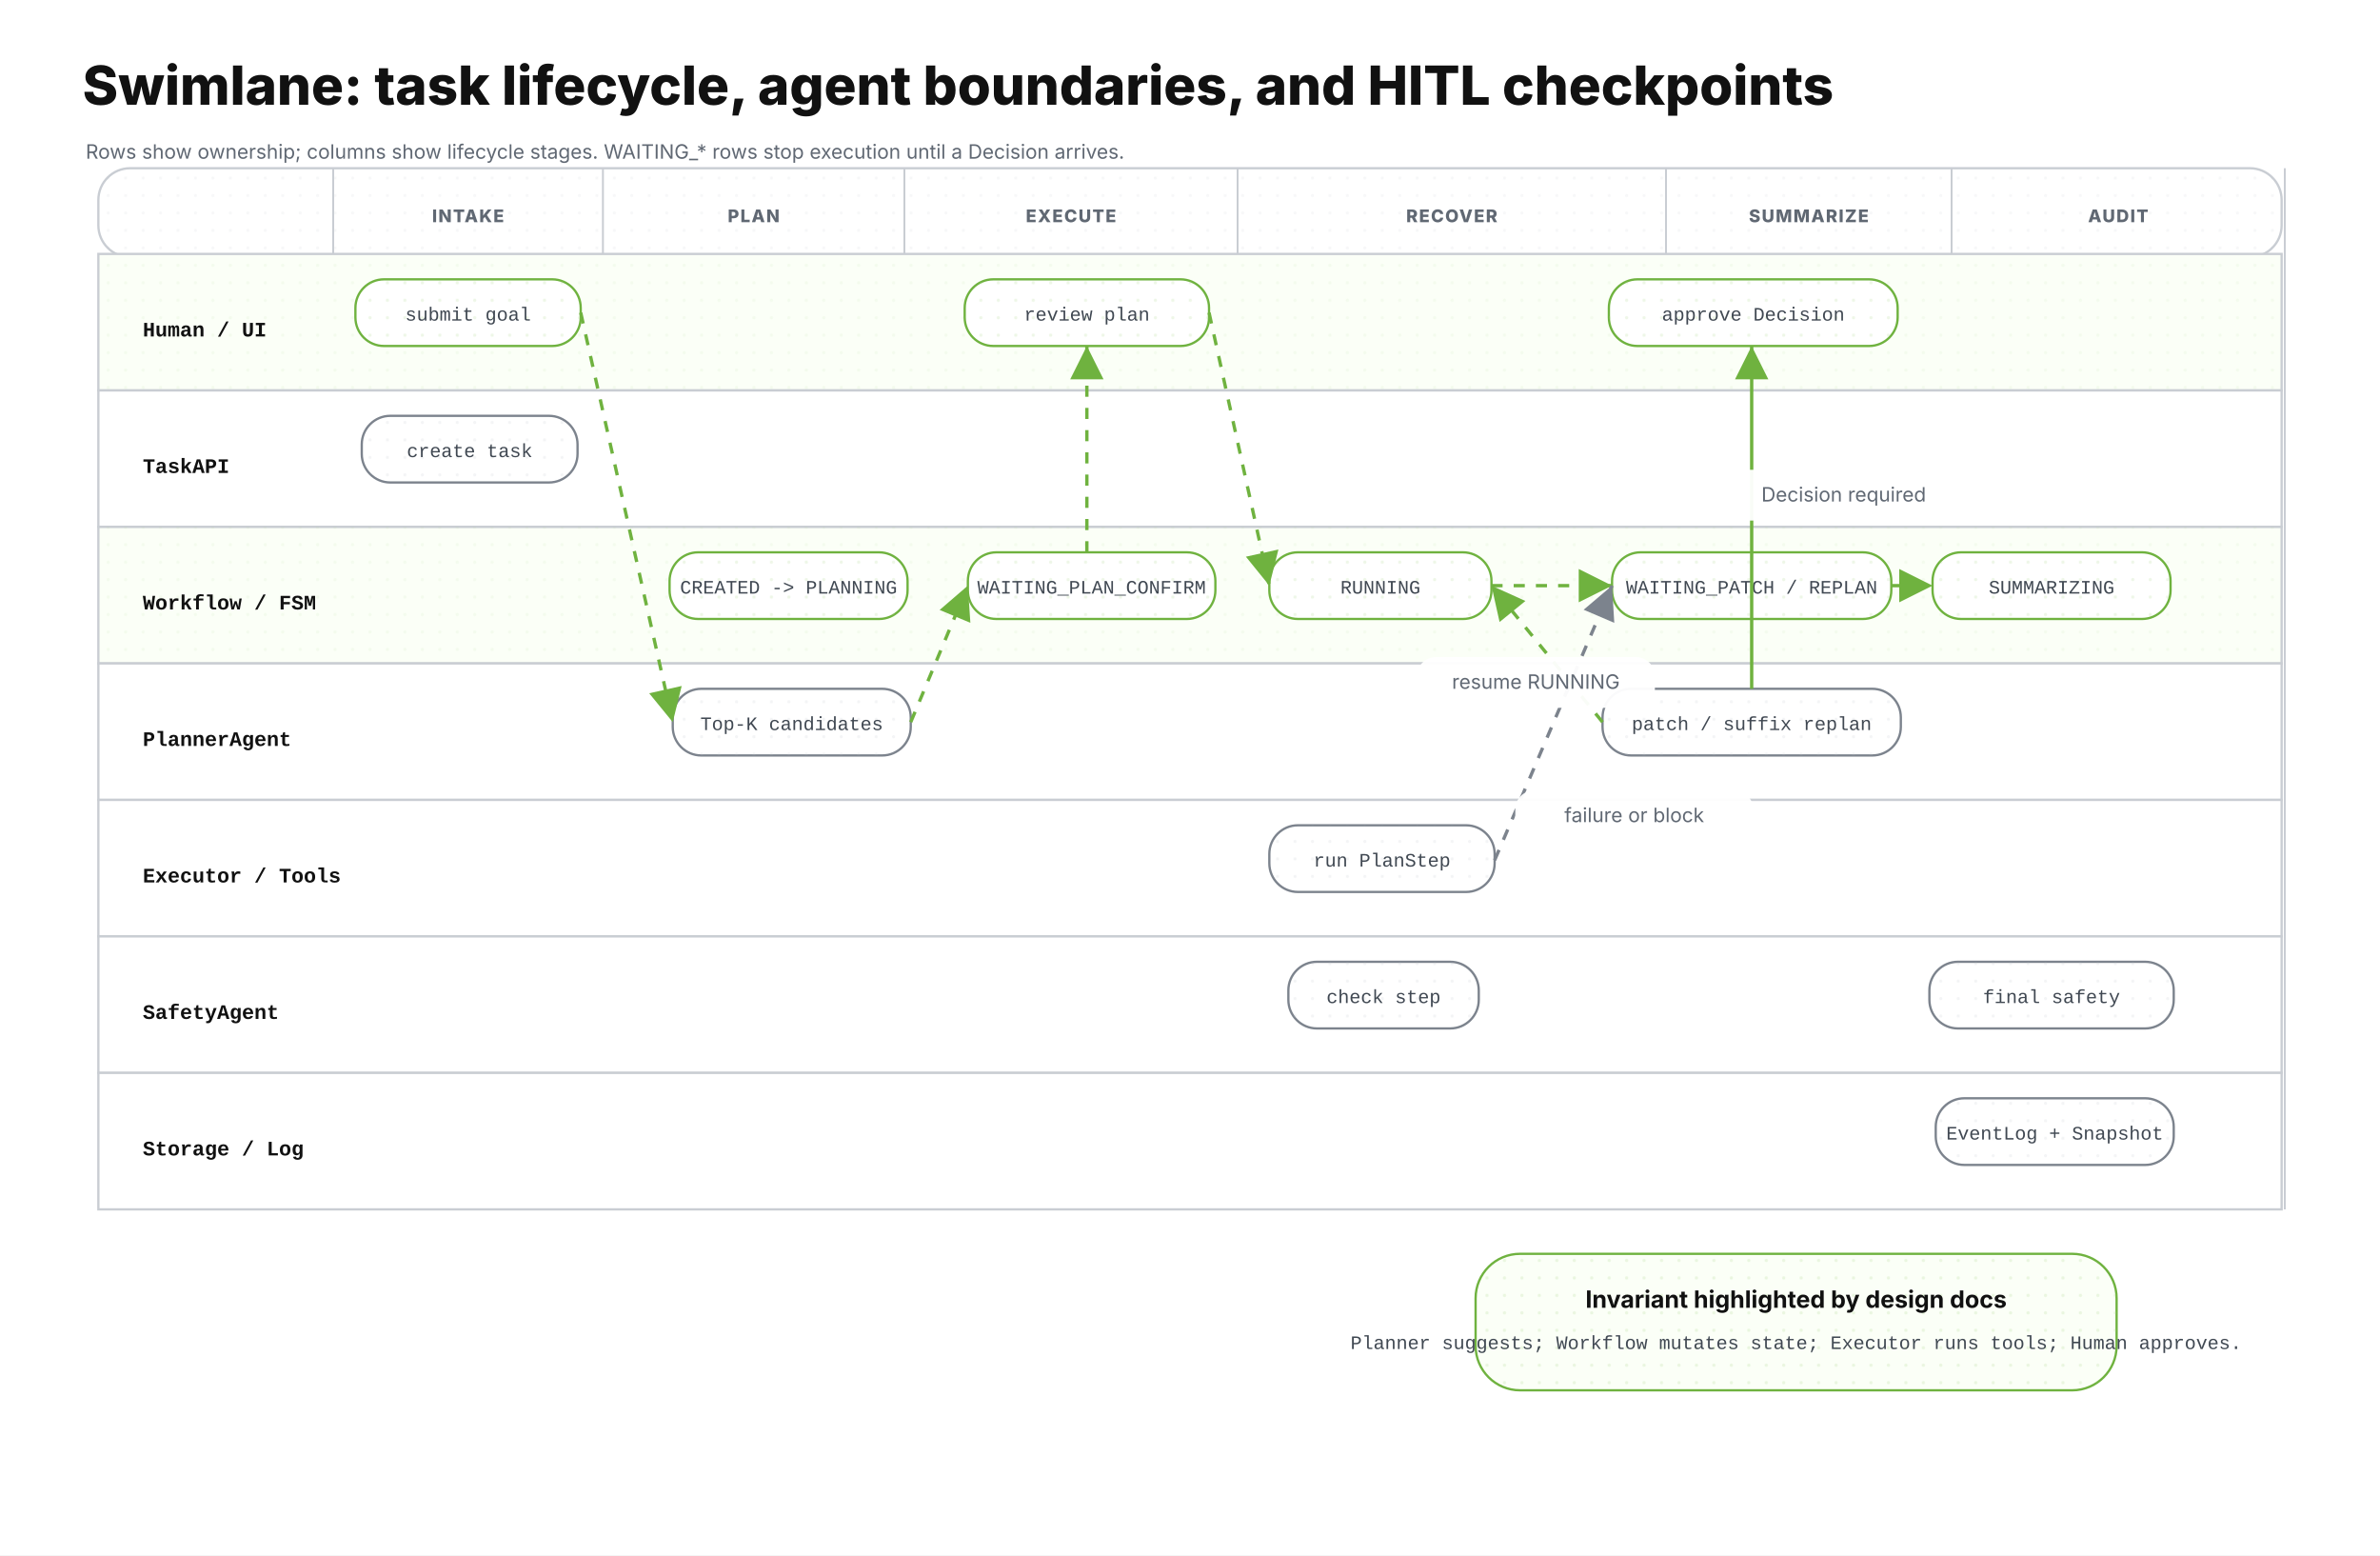
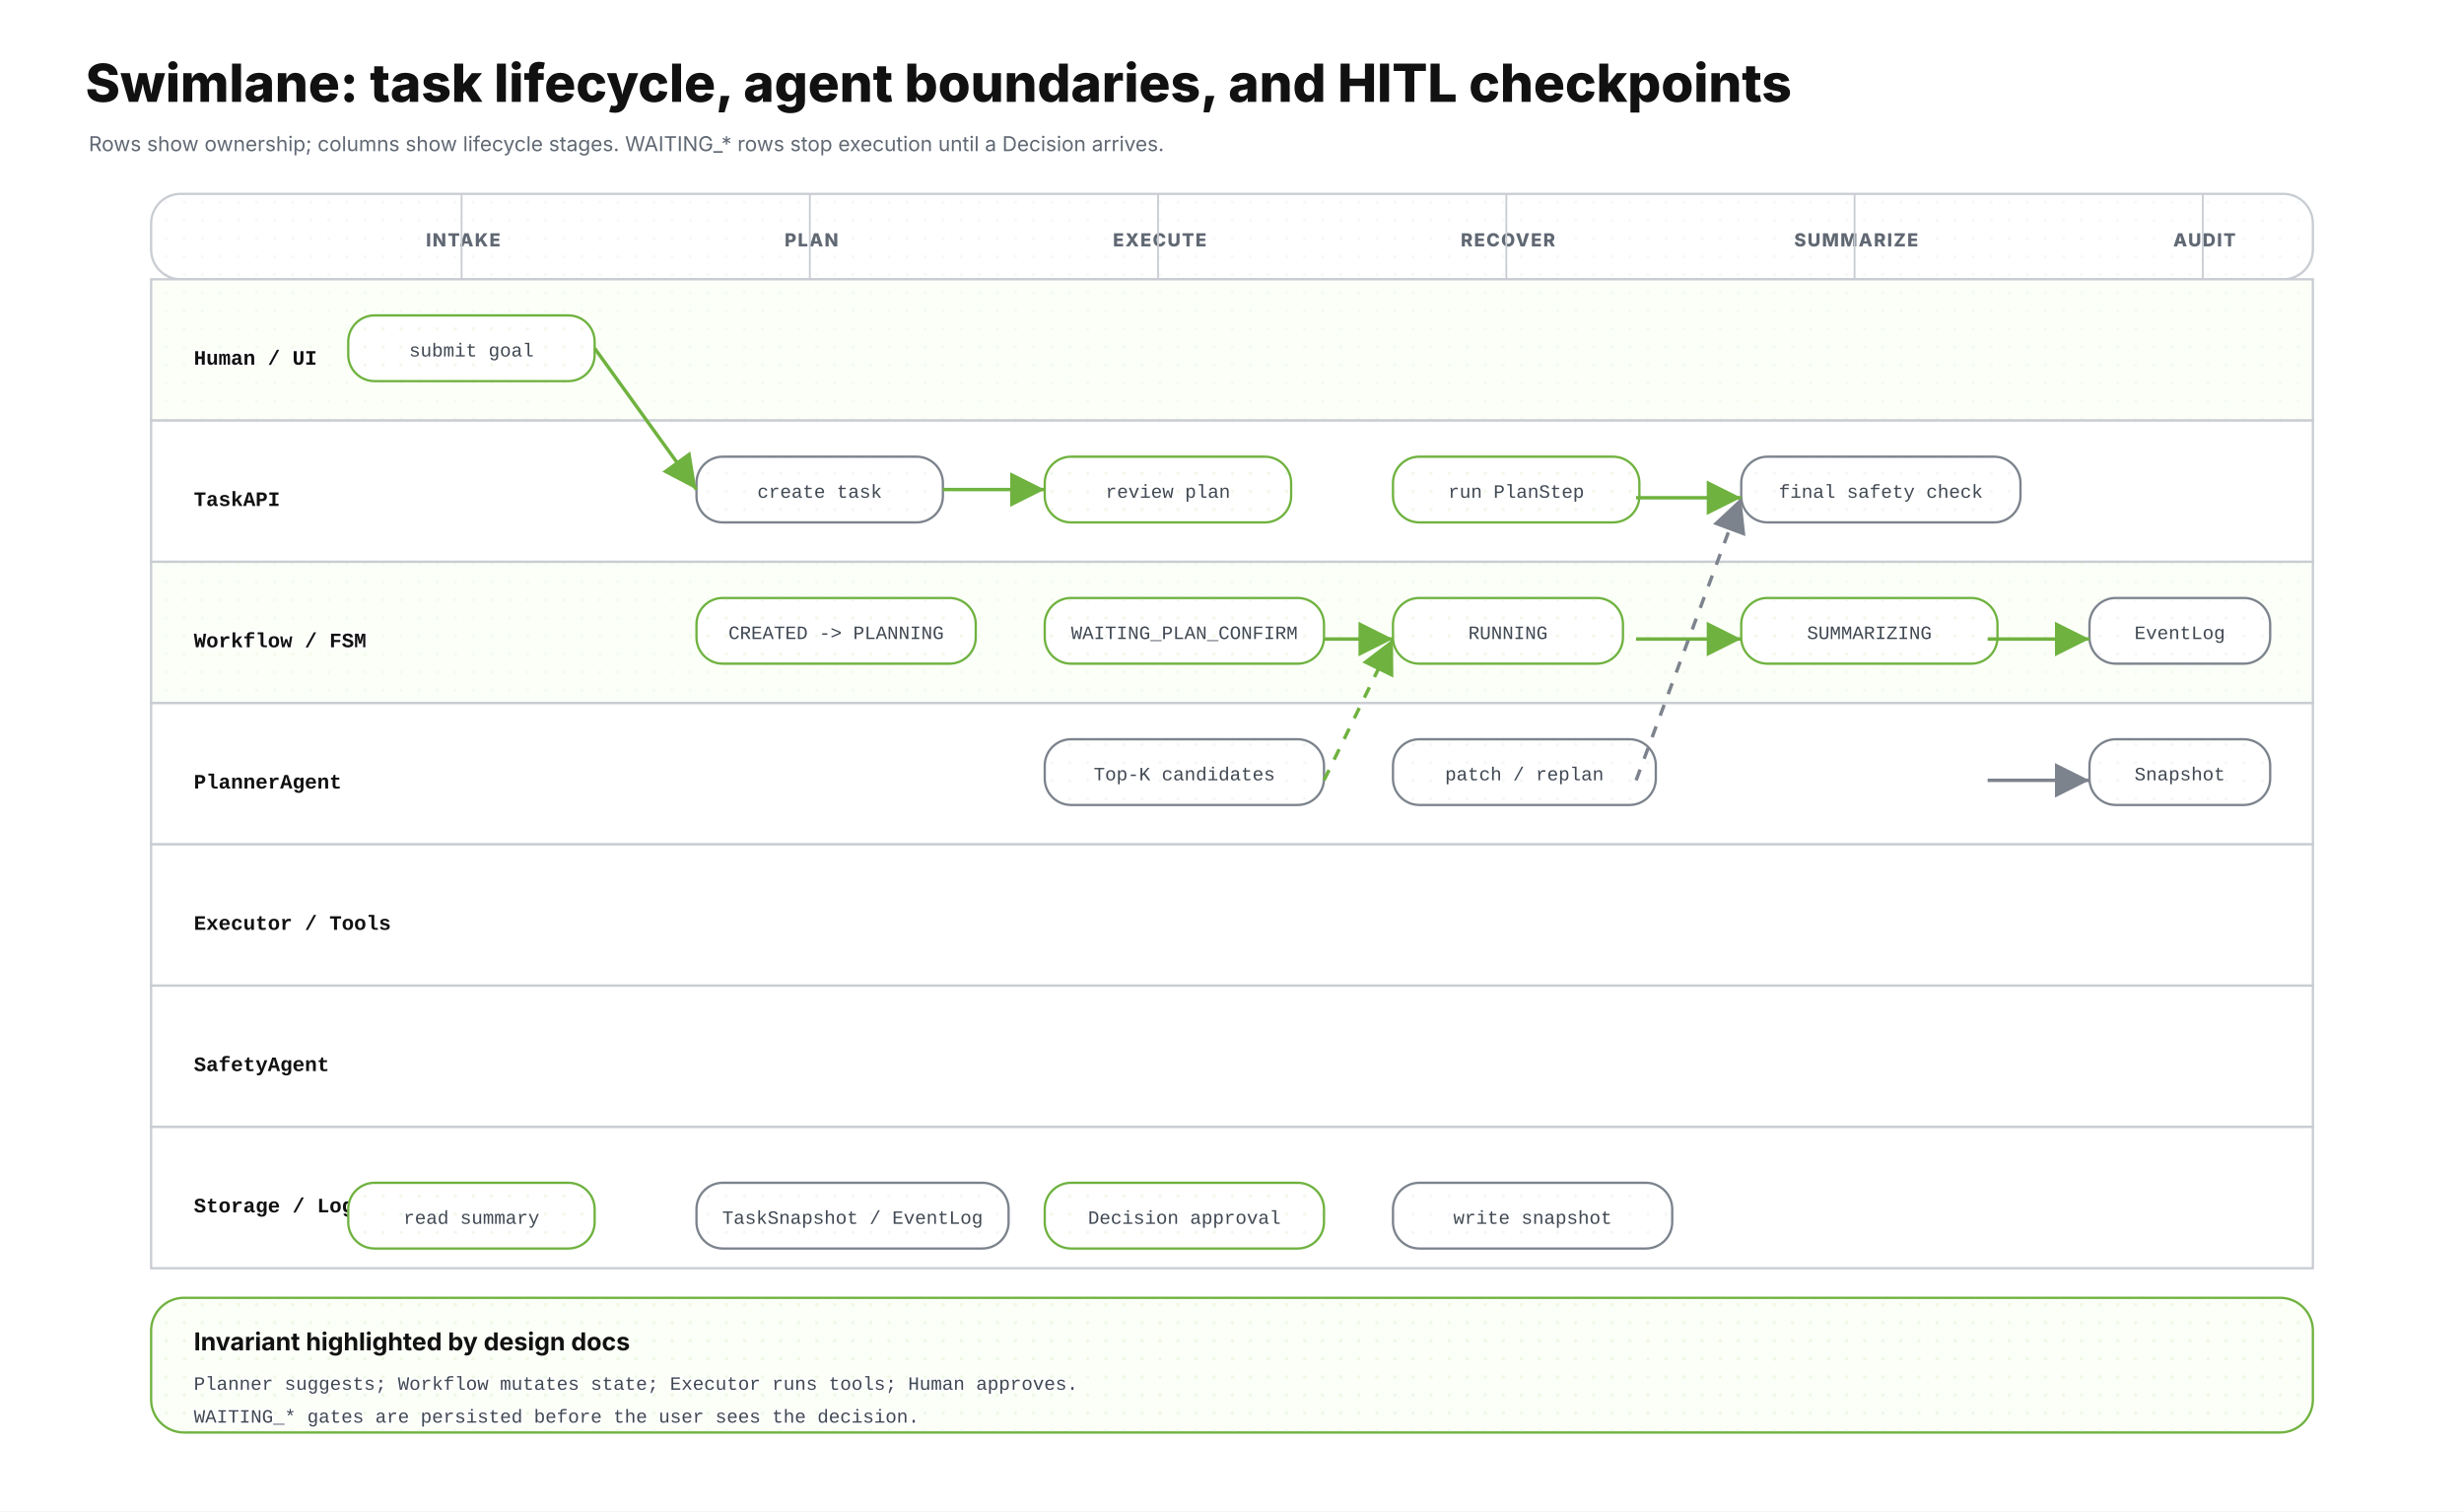
- <svg xmlns="http://www.w3.org/2000/svg" width="1500" height="980" viewBox="0 0 1500 980" role="img" aria-labelledby="title desc">
+ <svg xmlns="http://www.w3.org/2000/svg" width="1500" height="920" viewBox="0 0 1500 920" role="img" aria-labelledby="title desc">
  <defs>
    <pattern id="dots-green" width="11" height="11" patternUnits="userSpaceOnUse">
      <circle cx="2.2" cy="2.2" r="1.05" fill="#a7d486" opacity="0.72" />
    </pattern>
    <pattern id="dots-gray" width="11" height="11" patternUnits="userSpaceOnUse">
      <circle cx="2.2" cy="2.2" r="1.0" fill="#b9bec6" opacity="0.62" />
    </pattern>
    <pattern id="dots-blue" width="12" height="12" patternUnits="userSpaceOnUse">
      <circle cx="2.3" cy="2.3" r="1.0" fill="#8ab5e8" opacity="0.36" />
    </pattern>
    <marker id="arrow-green" markerWidth="12" markerHeight="10" refX="10" refY="5" orient="auto" markerUnits="strokeWidth">
      <path d="M0,0 L10,5 L0,10 z" fill="#6fb23f" />
    </marker>
    <marker id="arrow-gray" markerWidth="12" markerHeight="10" refX="10" refY="5" orient="auto" markerUnits="strokeWidth">
      <path d="M0,0 L10,5 L0,10 z" fill="#7c838d" />
    </marker>
    <style>
-       .h1 { font: 800 34px -apple-system, BlinkMacSystemFont, "Segoe UI", sans-serif; fill: #111111; }
-       .h2 { font: 800 19px -apple-system, BlinkMacSystemFont, "Segoe UI", sans-serif; fill: #111111; }
-       .h3 { font: 750 15px -apple-system, BlinkMacSystemFont, "Segoe UI", sans-serif; fill: #111111; }
-       .body { font: 14px -apple-system, BlinkMacSystemFont, "Segoe UI", sans-serif; fill: #252c35; }
-       .small { font: 12.5px -apple-system, BlinkMacSystemFont, "Segoe UI", sans-serif; fill: #606873; }
-       .mono { font: 14px "SFMono-Regular", Consolas, "Liberation Mono", monospace; fill: #111111; }
-       .mono-green { font: 15px "SFMono-Regular", Consolas, "Liberation Mono", monospace; fill: #275f13; }
-       .mono-small { font: 12px "SFMono-Regular", Consolas, "Liberation Mono", monospace; fill: #404852; }
-       .lane { font: 800 13px "SFMono-Regular", Consolas, "Liberation Mono", monospace; fill: #111111; }
-       .tag { font: 800 11px -apple-system, BlinkMacSystemFont, "Segoe UI", sans-serif; fill: #606873; letter-spacing: .8px; }
+       .h1 { font-family: -apple-system, BlinkMacSystemFont, "Segoe UI", sans-serif; font-size: 32px; font-weight: 800; fill: #111111; }
+       .h2 { font-family: -apple-system, BlinkMacSystemFont, "Segoe UI", sans-serif; font-size: 18px; font-weight: 800; fill: #111111; }
+       .h3 { font-family: -apple-system, BlinkMacSystemFont, "Segoe UI", sans-serif; font-size: 15px; font-weight: 750; fill: #111111; }
+       .body { font-family: -apple-system, BlinkMacSystemFont, "Segoe UI", sans-serif; font-size: 14px; fill: #252c35; }
+       .small { font-family: -apple-system, BlinkMacSystemFont, "Segoe UI", sans-serif; font-size: 12.5px; fill: #606873; }
+       .mono { font-family: "SFMono-Regular", Consolas, "Liberation Mono", monospace; font-size: 13px; fill: #111111; paint-order: stroke fill; stroke: #ffffff; stroke-width: 2.6px; stroke-linejoin: round; }
+       .mono-green { font-family: "SFMono-Regular", Consolas, "Liberation Mono", monospace; font-size: 12.5px; fill: #275f13; paint-order: stroke fill; stroke: #ffffff; stroke-width: 2.6px; stroke-linejoin: round; }
+       .mono-small { font-family: "SFMono-Regular", Consolas, "Liberation Mono", monospace; font-size: 11.5px; fill: #404852; paint-order: stroke fill; stroke: #ffffff; stroke-width: 2.2px; stroke-linejoin: round; }
+       .lane { font-family: "SFMono-Regular", Consolas, "Liberation Mono", monospace; font-size: 12.5px; font-weight: 800; fill: #111111; paint-order: stroke fill; stroke: #ffffff; stroke-width: 2.3px; stroke-linejoin: round; }
+       .tag { font-family: -apple-system, BlinkMacSystemFont, "Segoe UI", sans-serif; font-size: 11px; font-weight: 800; fill: #606873; letter-spacing: .8px; paint-order: stroke fill; stroke: #ffffff; stroke-width: 2px; stroke-linejoin: round; }
    </style>
  </defs>
-   <rect x="0" y="0" width="1500" height="980" fill="#ffffff" />
-   <text x="52" y="66" class="h1" text-anchor="start">Swimlane: task lifecycle, agent boundaries, and HITL checkpoints</text>
-   <text x="54" y="100" class="small" text-anchor="start">Rows show ownership; columns show lifecycle stages. WAITING_* rows stop execution until a Decision arrives.</text>
-   <rect x="62" y="106" width="1376" height="56" rx="20" fill="#ffffff" stroke="#c9cdd3" stroke-width="1.45" />
-   <rect x="62" y="106" width="1376" height="56" rx="20" fill="url(#dots-gray)" opacity="0.18" />
-   <text x="295" y="140" class="tag" text-anchor="middle">INTAKE</text>
-   <path d="M210,106 L210,762" stroke="#c9cdd3" stroke-width="1.2" />
-   <text x="475" y="140" class="tag" text-anchor="middle">PLAN</text>
-   <path d="M380,106 L380,762" stroke="#c9cdd3" stroke-width="1.2" />
-   <text x="675" y="140" class="tag" text-anchor="middle">EXECUTE</text>
-   <path d="M570,106 L570,762" stroke="#c9cdd3" stroke-width="1.2" />
-   <text x="915" y="140" class="tag" text-anchor="middle">RECOVER</text>
-   <path d="M780,106 L780,762" stroke="#c9cdd3" stroke-width="1.2" />
-   <text x="1140" y="140" class="tag" text-anchor="middle">SUMMARIZE</text>
-   <path d="M1050,106 L1050,762" stroke="#c9cdd3" stroke-width="1.2" />
-   <text x="1335" y="140" class="tag" text-anchor="middle">AUDIT</text>
-   <path d="M1230,106 L1230,762" stroke="#c9cdd3" stroke-width="1.2" />
-   <path d="M1440,106 L1440,762" stroke="#c9cdd3" stroke-width="1.2" />
-   <rect x="62" y="160" width="1376" height="86" rx="0" fill="#fbfff7" stroke="#c9cdd3" stroke-width="1.45" />
-   <rect x="62" y="160" width="1376" height="86" rx="0" fill="url(#dots-green)" opacity="0.12" />
-   <text x="90" y="212" class="lane" text-anchor="start">Human / UI</text>
-   <rect x="62" y="246" width="1376" height="86" rx="0" fill="#ffffff" stroke="#c9cdd3" stroke-width="1.45" />
-   <text x="90" y="298" class="lane" text-anchor="start">TaskAPI</text>
-   <rect x="62" y="332" width="1376" height="86" rx="0" fill="#fbfff7" stroke="#c9cdd3" stroke-width="1.45" />
-   <rect x="62" y="332" width="1376" height="86" rx="0" fill="url(#dots-green)" opacity="0.12" />
-   <text x="90" y="384" class="lane" text-anchor="start">Workflow / FSM</text>
-   <rect x="62" y="418" width="1376" height="86" rx="0" fill="#ffffff" stroke="#c9cdd3" stroke-width="1.45" />
-   <text x="90" y="470" class="lane" text-anchor="start">PlannerAgent</text>
-   <rect x="62" y="504" width="1376" height="86" rx="0" fill="#ffffff" stroke="#c9cdd3" stroke-width="1.45" />
-   <text x="90" y="556" class="lane" text-anchor="start">Executor / Tools</text>
-   <rect x="62" y="590" width="1376" height="86" rx="0" fill="#ffffff" stroke="#c9cdd3" stroke-width="1.45" />
-   <text x="90" y="642" class="lane" text-anchor="start">SafetyAgent</text>
-   <rect x="62" y="676" width="1376" height="86" rx="0" fill="#ffffff" stroke="#c9cdd3" stroke-width="1.45" />
-   <text x="90" y="728" class="lane" text-anchor="start">Storage / Log</text>
-   <rect x="224" y="176" width="142" height="42" rx="18" fill="#ffffff" stroke="#6fb23f" stroke-width="1.45" />
-   <rect x="224" y="176" width="142" height="42" rx="18" fill="url(#dots-green)" opacity="0.26" />
-   <text x="295" y="202" class="mono-small" text-anchor="middle">submit goal</text>
-   <rect x="228" y="262" width="136" height="42" rx="18" fill="#ffffff" stroke="#7c838d" stroke-width="1.45" />
-   <rect x="228" y="262" width="136" height="42" rx="18" fill="url(#dots-gray)" opacity="0.26" />
-   <text x="296" y="288" class="mono-small" text-anchor="middle">create task</text>
-   <rect x="422" y="348" width="150" height="42" rx="18" fill="#ffffff" stroke="#6fb23f" stroke-width="1.45" />
-   <rect x="422" y="348" width="150" height="42" rx="18" fill="url(#dots-green)" opacity="0.26" />
-   <text x="497" y="374" class="mono-small" text-anchor="middle">CREATED -&gt; PLANNING</text>
-   <rect x="424" y="434" width="150" height="42" rx="18" fill="#ffffff" stroke="#7c838d" stroke-width="1.45" />
-   <rect x="424" y="434" width="150" height="42" rx="18" fill="url(#dots-gray)" opacity="0.26" />
-   <text x="499" y="460" class="mono-small" text-anchor="middle">Top-K candidates</text>
-   <rect x="610" y="348" width="156" height="42" rx="18" fill="#ffffff" stroke="#6fb23f" stroke-width="1.45" />
-   <rect x="610" y="348" width="156" height="42" rx="18" fill="url(#dots-green)" opacity="0.26" />
-   <text x="688" y="374" class="mono-small" text-anchor="middle">WAITING_PLAN_CONFIRM</text>
-   <rect x="608" y="176" width="154" height="42" rx="18" fill="#ffffff" stroke="#6fb23f" stroke-width="1.45" />
-   <rect x="608" y="176" width="154" height="42" rx="18" fill="url(#dots-green)" opacity="0.26" />
-   <text x="685" y="202" class="mono-small" text-anchor="middle">review plan</text>
-   <rect x="800" y="348" width="140" height="42" rx="18" fill="#ffffff" stroke="#6fb23f" stroke-width="1.45" />
-   <rect x="800" y="348" width="140" height="42" rx="18" fill="url(#dots-green)" opacity="0.26" />
-   <text x="870" y="374" class="mono-small" text-anchor="middle">RUNNING</text>
-   <rect x="800" y="520" width="142" height="42" rx="18" fill="#ffffff" stroke="#7c838d" stroke-width="1.45" />
-   <rect x="800" y="520" width="142" height="42" rx="18" fill="url(#dots-gray)" opacity="0.26" />
-   <text x="871" y="546" class="mono-small" text-anchor="middle">run PlanStep</text>
-   <rect x="812" y="606" width="120" height="42" rx="18" fill="#ffffff" stroke="#7c838d" stroke-width="1.45" />
-   <rect x="812" y="606" width="120" height="42" rx="18" fill="url(#dots-gray)" opacity="0.26" />
-   <text x="872" y="632" class="mono-small" text-anchor="middle">check step</text>
-   <rect x="1016" y="348" width="176" height="42" rx="18" fill="#ffffff" stroke="#6fb23f" stroke-width="1.45" />
-   <rect x="1016" y="348" width="176" height="42" rx="18" fill="url(#dots-green)" opacity="0.26" />
-   <text x="1104" y="374" class="mono-small" text-anchor="middle">WAITING_PATCH / REPLAN</text>
-   <rect x="1010" y="434" width="188" height="42" rx="18" fill="#ffffff" stroke="#7c838d" stroke-width="1.45" />
-   <rect x="1010" y="434" width="188" height="42" rx="18" fill="url(#dots-gray)" opacity="0.26" />
-   <text x="1104" y="460" class="mono-small" text-anchor="middle">patch / suffix replan</text>
-   <rect x="1014" y="176" width="182" height="42" rx="18" fill="#ffffff" stroke="#6fb23f" stroke-width="1.45" />
-   <rect x="1014" y="176" width="182" height="42" rx="18" fill="url(#dots-green)" opacity="0.26" />
-   <text x="1105" y="202" class="mono-small" text-anchor="middle">approve Decision</text>
-   <rect x="1218" y="348" width="150" height="42" rx="18" fill="#ffffff" stroke="#6fb23f" stroke-width="1.45" />
-   <rect x="1218" y="348" width="150" height="42" rx="18" fill="url(#dots-green)" opacity="0.26" />
-   <text x="1293" y="374" class="mono-small" text-anchor="middle">SUMMARIZING</text>
-   <rect x="1216" y="606" width="154" height="42" rx="18" fill="#ffffff" stroke="#7c838d" stroke-width="1.45" />
-   <rect x="1216" y="606" width="154" height="42" rx="18" fill="url(#dots-gray)" opacity="0.26" />
-   <text x="1293" y="632" class="mono-small" text-anchor="middle">final safety</text>
-   <rect x="1220" y="692" width="150" height="42" rx="18" fill="#ffffff" stroke="#7c838d" stroke-width="1.45" />
-   <rect x="1220" y="692" width="150" height="42" rx="18" fill="url(#dots-gray)" opacity="0.26" />
-   <text x="1295" y="718" class="mono-small" text-anchor="middle">EventLog + Snapshot</text>
-   <path d="M366,197 L424,455" fill="none" stroke="#6fb23f" stroke-width="2.1" marker-end="url(#arrow-green)" stroke-dasharray="7 7" />
-   <path d="M574,455 L610,369" fill="none" stroke="#6fb23f" stroke-width="2.1" marker-end="url(#arrow-green)" stroke-dasharray="7 7" />
-   <path d="M685,348 L685,218" fill="none" stroke="#6fb23f" stroke-width="2.1" marker-end="url(#arrow-green)" stroke-dasharray="7 7" />
-   <path d="M762,197 L800,369" fill="none" stroke="#6fb23f" stroke-width="2.1" marker-end="url(#arrow-green)" stroke-dasharray="7 7" />
-   <path d="M940,369 L1016,369" fill="none" stroke="#6fb23f" stroke-width="2.1" marker-end="url(#arrow-green)" stroke-dasharray="7 7" />
-   <path d="M1192,369 L1218,369" fill="none" stroke="#6fb23f" stroke-width="2.1" marker-end="url(#arrow-green)" stroke-dasharray="7 7" />
-   <path d="M942,542 L1016,369" fill="none" stroke="#7c838d" stroke-width="2.1" marker-end="url(#arrow-gray)" stroke-dasharray="7 7" />
-   <rect x="955" y="498" width="150" height="32" rx="12" fill="#ffffff" opacity="0.96" />
-   <text x="1030" y="518" class="small" text-anchor="middle">failure or block</text>
-   <path d="M1104,434 L1104,218" fill="none" stroke="#6fb23f" stroke-width="2.1" marker-end="url(#arrow-green)" />
-   <rect x="1087" y="296" width="150" height="32" rx="12" fill="#ffffff" opacity="0.96" />
-   <text x="1162" y="316" class="small" text-anchor="middle">Decision required</text>
-   <path d="M1010,455 L940,369" fill="none" stroke="#6fb23f" stroke-width="2.1" marker-end="url(#arrow-green)" stroke-dasharray="7 7" />
-   <rect x="893" y="414" width="150" height="32" rx="12" fill="#ffffff" opacity="0.96" />
-   <text x="968" y="434" class="small" text-anchor="middle">resume RUNNING</text>
-   <rect x="930" y="790" width="404" height="86" rx="28" fill="#fbfff7" stroke="#6fb23f" stroke-width="1.45" />
-   <rect x="930" y="790" width="404" height="86" rx="28" fill="url(#dots-green)" opacity="0.28" />
-   <text x="1132" y="824" class="h3" text-anchor="middle">Invariant highlighted by design docs</text>
-   <text x="1132" y="850" class="mono-small" text-anchor="middle">Planner suggests; Workflow mutates state; Executor runs tools; Human approves.</text>
+   <rect x="0" y="0" width="1500" height="920" fill="#ffffff" />
+   <text x="52" y="62" class="h1">Swimlane: task lifecycle, agent boundaries, and HITL checkpoints</text>
+   <text x="54" y="92" class="small">Rows show ownership; columns show lifecycle stages. WAITING_* rows stop execution until a Decision arrives.</text>
+   <rect x="92" y="118" width="1316" height="52" rx="18" fill="#ffffff" stroke="#c9cdd3" stroke-width="1.4" />
+   <rect x="92" y="118" width="1316" height="52" rx="18" fill="url(#dots-gray)" opacity="0.18" />
+   <text x="282" y="150" class="tag" text-anchor="middle">INTAKE</text>
+   <text x="494" y="150" class="tag" text-anchor="middle">PLAN</text>
+   <text x="706" y="150" class="tag" text-anchor="middle">EXECUTE</text>
+   <text x="918" y="150" class="tag" text-anchor="middle">RECOVER</text>
+   <text x="1130" y="150" class="tag" text-anchor="middle">SUMMARIZE</text>
+   <text x="1342" y="150" class="tag" text-anchor="middle">AUDIT</text>
+   <path d="M281,118 L281,740" stroke="#c9cdd3" stroke-width="1.1" />
+   <path d="M493,118 L493,740" stroke="#c9cdd3" stroke-width="1.1" />
+   <path d="M705,118 L705,740" stroke="#c9cdd3" stroke-width="1.1" />
+   <path d="M917,118 L917,740" stroke="#c9cdd3" stroke-width="1.1" />
+   <path d="M1129,118 L1129,740" stroke="#c9cdd3" stroke-width="1.1" />
+   <path d="M1341,118 L1341,740" stroke="#c9cdd3" stroke-width="1.1" />
+   <rect x="92" y="170" width="1316" height="86" fill="#fbfff7" stroke="#c9cdd3" stroke-width="1.4" />
+   <rect x="92" y="170" width="1316" height="86" fill="url(#dots-green)" opacity="0.12" />
+   <rect x="92" y="256" width="1316" height="86" fill="#ffffff" stroke="#c9cdd3" stroke-width="1.4" />
+   <rect x="92" y="342" width="1316" height="86" fill="#fbfff7" stroke="#c9cdd3" stroke-width="1.4" />
+   <rect x="92" y="342" width="1316" height="86" fill="url(#dots-green)" opacity="0.12" />
+   <rect x="92" y="428" width="1316" height="86" fill="#ffffff" stroke="#c9cdd3" stroke-width="1.4" />
+   <rect x="92" y="514" width="1316" height="86" fill="#ffffff" stroke="#c9cdd3" stroke-width="1.4" />
+   <rect x="92" y="600" width="1316" height="86" fill="#ffffff" stroke="#c9cdd3" stroke-width="1.4" />
+   <rect x="92" y="686" width="1316" height="86" fill="#ffffff" stroke="#c9cdd3" stroke-width="1.4" />
+   <text x="118" y="222" class="lane">Human / UI</text>
+   <text x="118" y="308" class="lane">TaskAPI</text>
+   <text x="118" y="394" class="lane">Workflow / FSM</text>
+   <text x="118" y="480" class="lane">PlannerAgent</text>
+   <text x="118" y="566" class="lane">Executor / Tools</text>
+   <text x="118" y="652" class="lane">SafetyAgent</text>
+   <text x="118" y="738" class="lane">Storage / Log</text>
+   <rect x="212" y="192" width="150" height="40" rx="16" fill="#ffffff" stroke="#6fb23f" stroke-width="1.4" />
+   <rect x="212" y="192" width="150" height="40" rx="16" fill="url(#dots-green)" opacity="0.22" />
+   <text x="287" y="217" class="mono-small" text-anchor="middle">submit goal</text>
+   <rect x="424" y="278" width="150" height="40" rx="16" fill="#ffffff" stroke="#7c838d" stroke-width="1.4" />
+   <rect x="424" y="278" width="150" height="40" rx="16" fill="url(#dots-gray)" opacity="0.22" />
+   <text x="499" y="303" class="mono-small" text-anchor="middle">create task</text>
+   <rect x="424" y="364" width="170" height="40" rx="16" fill="#ffffff" stroke="#6fb23f" stroke-width="1.4" />
+   <rect x="424" y="364" width="170" height="40" rx="16" fill="url(#dots-green)" opacity="0.22" />
+   <text x="509" y="389" class="mono-small" text-anchor="middle">CREATED -&gt; PLANNING</text>
+   <rect x="636" y="364" width="170" height="40" rx="16" fill="#ffffff" stroke="#6fb23f" stroke-width="1.4" />
+   <rect x="636" y="364" width="170" height="40" rx="16" fill="url(#dots-green)" opacity="0.22" />
+   <text x="721" y="389" class="mono-small" text-anchor="middle">WAITING_PLAN_CONFIRM</text>
+   <rect x="636" y="450" width="170" height="40" rx="16" fill="#ffffff" stroke="#7c838d" stroke-width="1.4" />
+   <rect x="636" y="450" width="170" height="40" rx="16" fill="url(#dots-gray)" opacity="0.22" />
+   <text x="721" y="475" class="mono-small" text-anchor="middle">Top-K candidates</text>
+   <rect x="636" y="278" width="150" height="40" rx="16" fill="#ffffff" stroke="#6fb23f" stroke-width="1.4" />
+   <rect x="636" y="278" width="150" height="40" rx="16" fill="url(#dots-green)" opacity="0.22" />
+   <text x="711" y="303" class="mono-small" text-anchor="middle">review plan</text>
+   <rect x="848" y="364" width="140" height="40" rx="16" fill="#ffffff" stroke="#6fb23f" stroke-width="1.4" />
+   <rect x="848" y="364" width="140" height="40" rx="16" fill="url(#dots-green)" opacity="0.22" />
+   <text x="918" y="389" class="mono-small" text-anchor="middle">RUNNING</text>
+   <rect x="848" y="450" width="160" height="40" rx="16" fill="#ffffff" stroke="#7c838d" stroke-width="1.4" />
+   <rect x="848" y="450" width="160" height="40" rx="16" fill="url(#dots-gray)" opacity="0.22" />
+   <text x="928" y="475" class="mono-small" text-anchor="middle">patch / replan</text>
+   <rect x="848" y="278" width="150" height="40" rx="16" fill="#ffffff" stroke="#6fb23f" stroke-width="1.4" />
+   <rect x="848" y="278" width="150" height="40" rx="16" fill="url(#dots-green)" opacity="0.22" />
+   <text x="923" y="303" class="mono-small" text-anchor="middle">run PlanStep</text>
+   <rect x="1060" y="364" width="156" height="40" rx="16" fill="#ffffff" stroke="#6fb23f" stroke-width="1.4" />
+   <rect x="1060" y="364" width="156" height="40" rx="16" fill="url(#dots-green)" opacity="0.22" />
+   <text x="1138" y="389" class="mono-small" text-anchor="middle">SUMMARIZING</text>
+   <rect x="1060" y="278" width="170" height="40" rx="16" fill="#ffffff" stroke="#7c838d" stroke-width="1.4" />
+   <rect x="1060" y="278" width="170" height="40" rx="16" fill="url(#dots-gray)" opacity="0.22" />
+   <text x="1145" y="303" class="mono-small" text-anchor="middle">final safety check</text>
+   <rect x="1272" y="364" width="110" height="40" rx="16" fill="#ffffff" stroke="#7c838d" stroke-width="1.4" />
+   <rect x="1272" y="364" width="110" height="40" rx="16" fill="url(#dots-gray)" opacity="0.22" />
+   <text x="1327" y="389" class="mono-small" text-anchor="middle">EventLog</text>
+   <rect x="1272" y="450" width="110" height="40" rx="16" fill="#ffffff" stroke="#7c838d" stroke-width="1.4" />
+   <rect x="1272" y="450" width="110" height="40" rx="16" fill="url(#dots-gray)" opacity="0.22" />
+   <text x="1327" y="475" class="mono-small" text-anchor="middle">Snapshot</text>
+   <rect x="212" y="720" width="150" height="40" rx="16" fill="#ffffff" stroke="#6fb23f" stroke-width="1.4" />
+   <rect x="212" y="720" width="150" height="40" rx="16" fill="url(#dots-green)" opacity="0.22" />
+   <text x="287" y="745" class="mono-small" text-anchor="middle">read summary</text>
+   <rect x="424" y="720" width="190" height="40" rx="16" fill="#ffffff" stroke="#7c838d" stroke-width="1.4" />
+   <rect x="424" y="720" width="190" height="40" rx="16" fill="url(#dots-gray)" opacity="0.22" />
+   <text x="519" y="745" class="mono-small" text-anchor="middle">TaskSnapshot / EventLog</text>
+   <rect x="636" y="720" width="170" height="40" rx="16" fill="#ffffff" stroke="#6fb23f" stroke-width="1.4" />
+   <rect x="636" y="720" width="170" height="40" rx="16" fill="url(#dots-green)" opacity="0.22" />
+   <text x="721" y="745" class="mono-small" text-anchor="middle">Decision approval</text>
+   <rect x="848" y="720" width="170" height="40" rx="16" fill="#ffffff" stroke="#7c838d" stroke-width="1.4" />
+   <rect x="848" y="720" width="170" height="40" rx="16" fill="url(#dots-gray)" opacity="0.22" />
+   <text x="933" y="745" class="mono-small" text-anchor="middle">write snapshot</text>
+   <path d="M362,212 L424,298" fill="none" stroke="#6fb23f" stroke-width="2.1" marker-end="url(#arrow-green)" />
+   <path d="M574,298 L636,298" fill="none" stroke="#6fb23f" stroke-width="2.1" marker-end="url(#arrow-green)" />
+   <path d="M806,389 L848,389" fill="none" stroke="#6fb23f" stroke-width="2.1" marker-end="url(#arrow-green)" />
+   <path d="M996,389 L1060,389" fill="none" stroke="#6fb23f" stroke-width="2.1" marker-end="url(#arrow-green)" />
+   <path d="M1210,389 L1272,389" fill="none" stroke="#6fb23f" stroke-width="2.1" marker-end="url(#arrow-green)" />
+   <path d="M1210,475 L1272,475" fill="none" stroke="#7c838d" stroke-width="2.1" marker-end="url(#arrow-gray)" />
+   <path d="M996,475 L1060,303" fill="none" stroke="#7c838d" stroke-width="2.1" marker-end="url(#arrow-gray)" stroke-dasharray="7 7" />
+   <path d="M806,475 L848,389" fill="none" stroke="#6fb23f" stroke-width="2.1" marker-end="url(#arrow-green)" stroke-dasharray="7 7" />
+   <path d="M996,303 L1060,303" fill="none" stroke="#6fb23f" stroke-width="2.1" marker-end="url(#arrow-green)" />
+   <rect x="92" y="790" width="1316" height="82" rx="20" fill="#fbfff7" stroke="#6fb23f" stroke-width="1.4" />
+   <rect x="92" y="790" width="1316" height="82" rx="20" fill="url(#dots-green)" opacity="0.22" />
+   <text x="118" y="822" class="h3">Invariant highlighted by design docs</text>
+   <text x="118" y="846" class="mono-small">Planner suggests; Workflow mutates state; Executor runs tools; Human approves.</text>
+   <text x="118" y="866" class="mono-small">WAITING_* gates are persisted before the user sees the decision.</text>
</svg>
